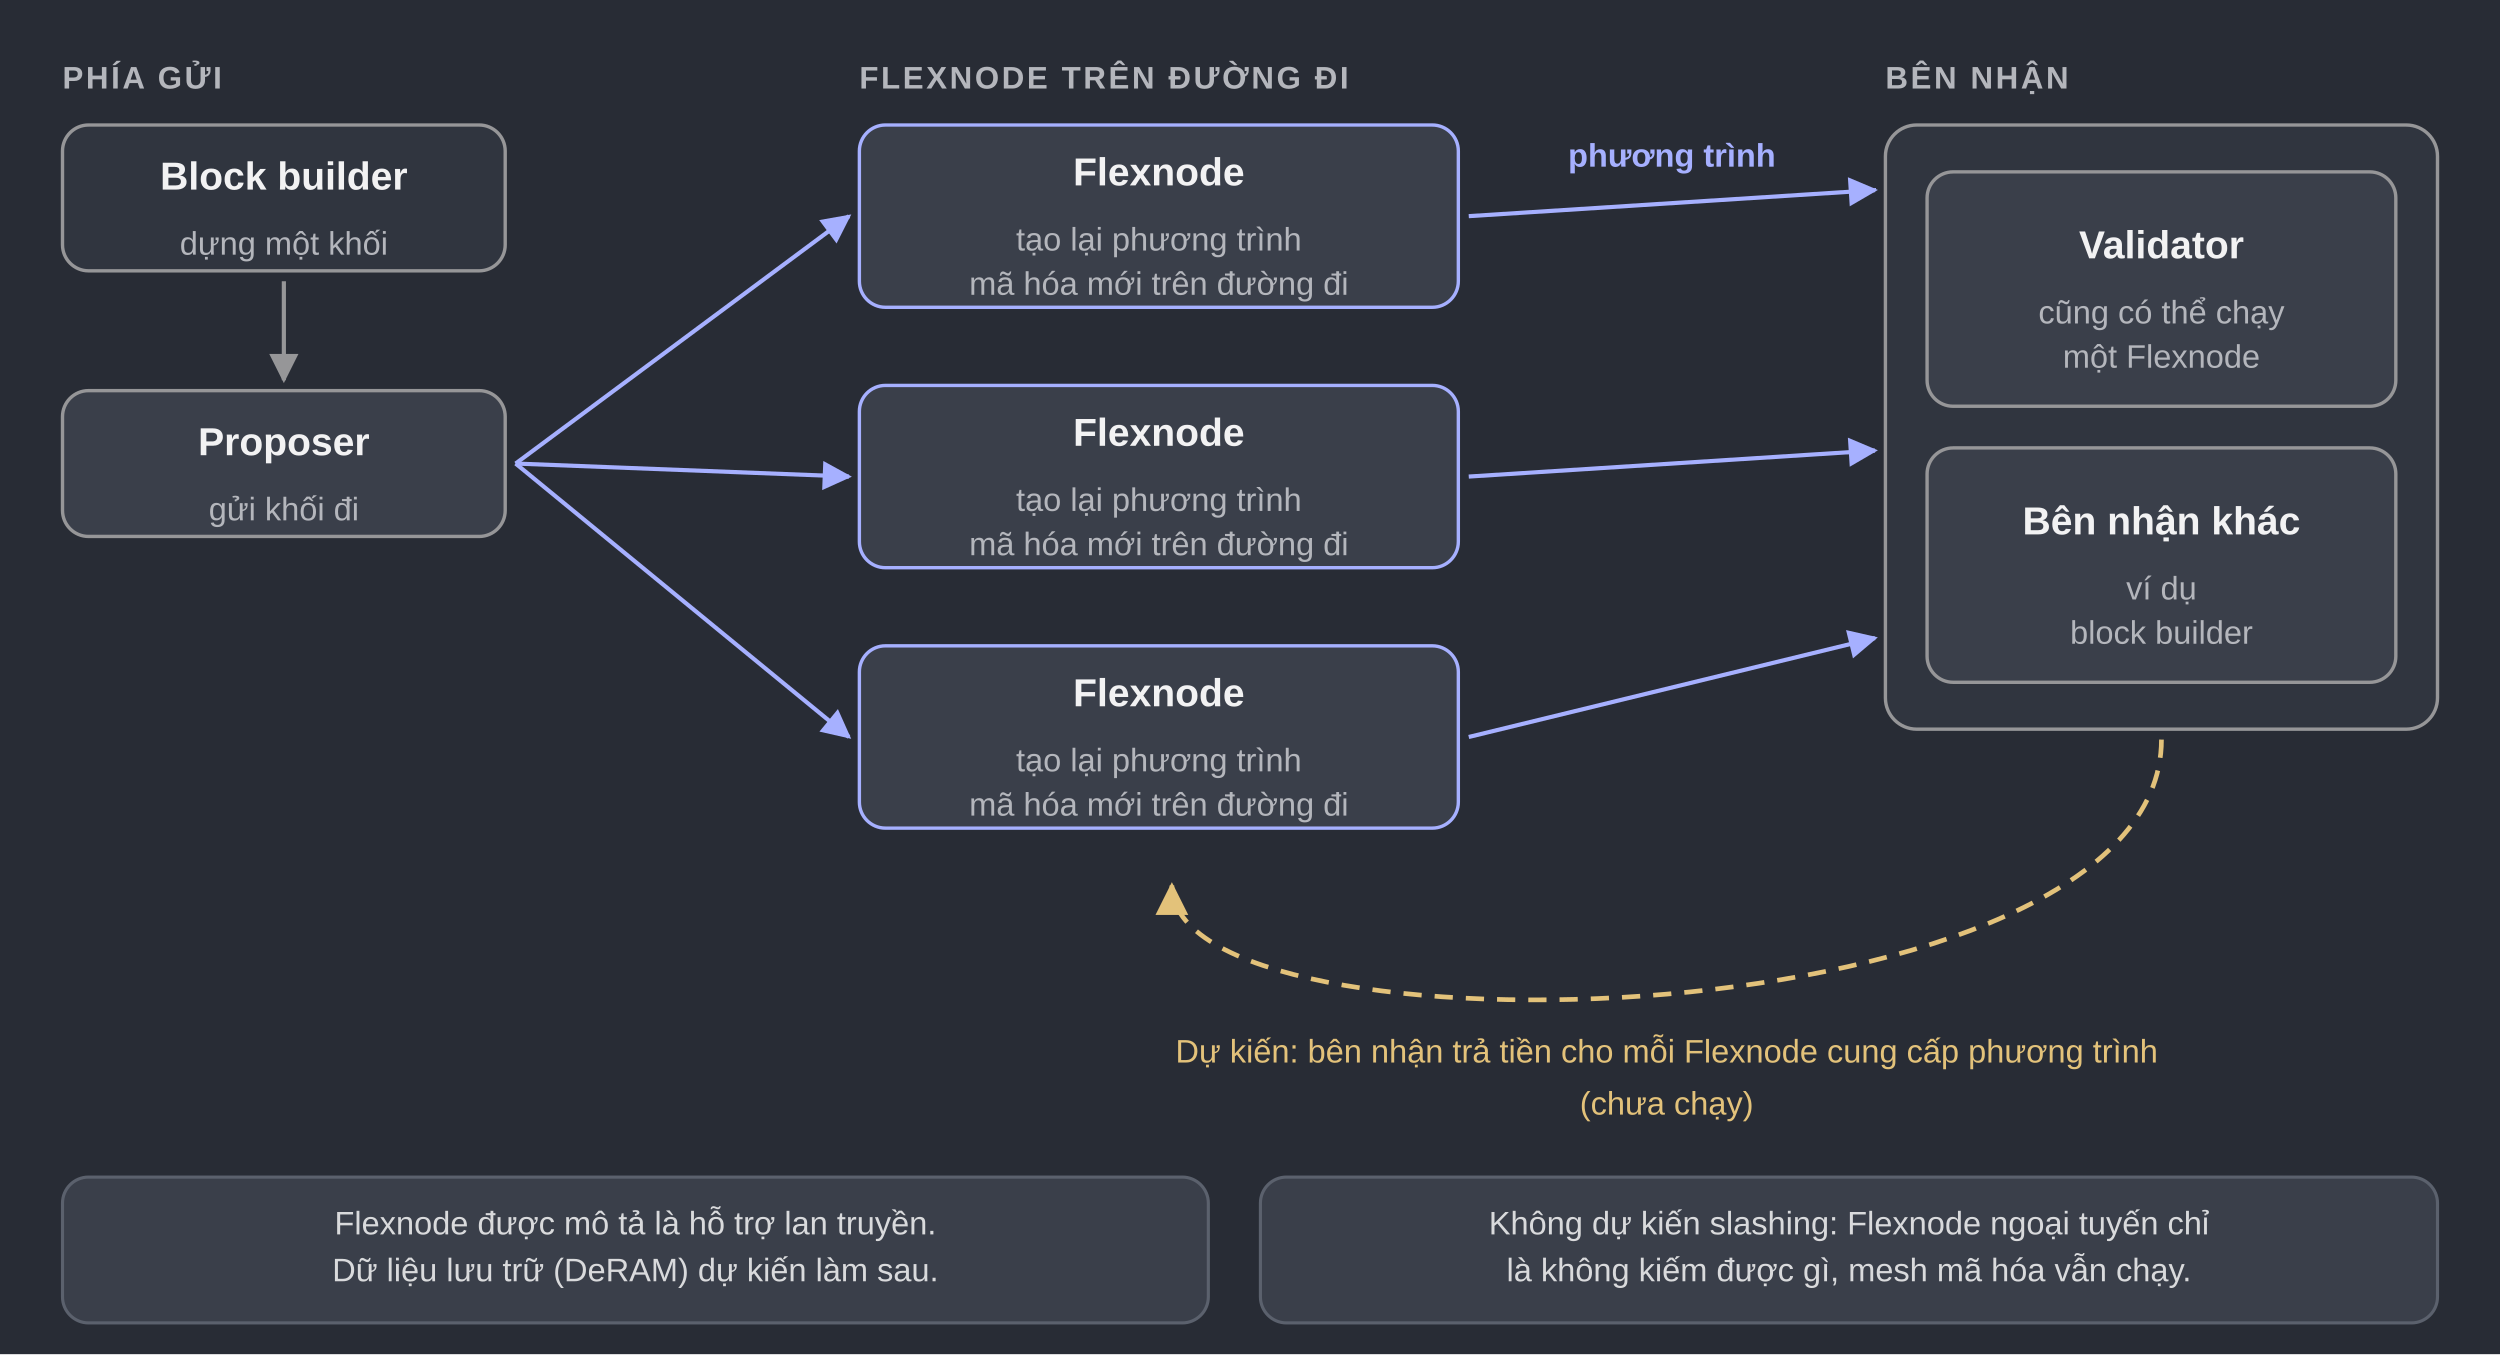
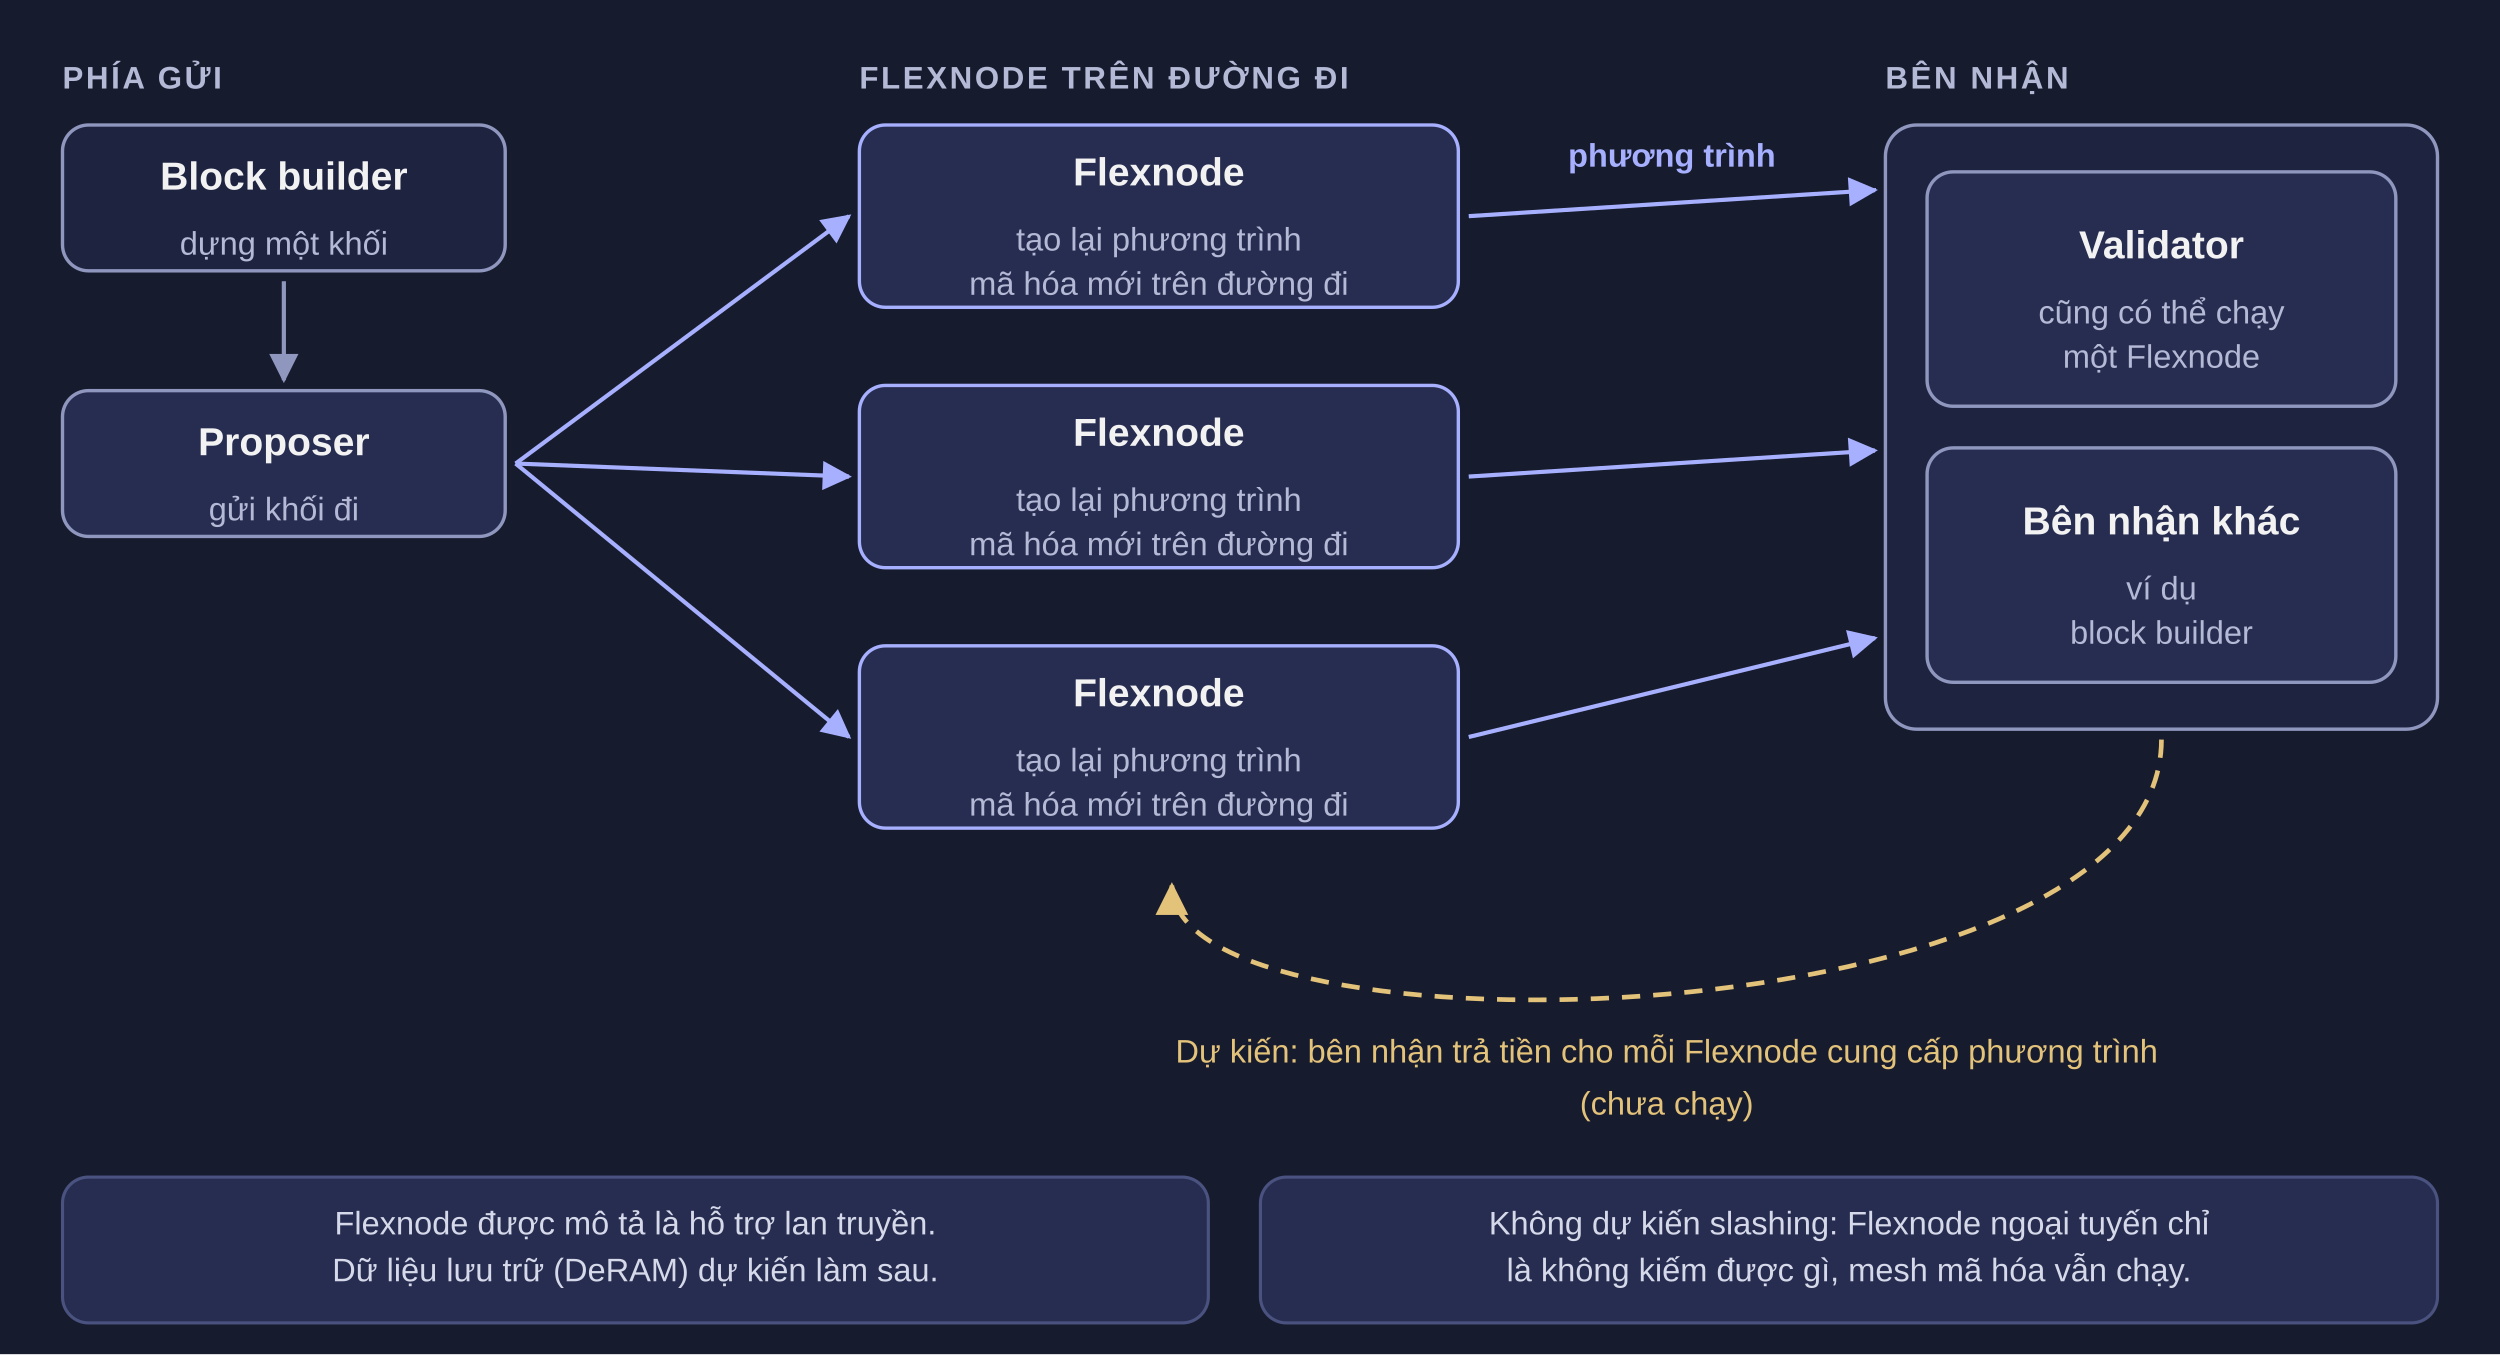
<svg xmlns="http://www.w3.org/2000/svg" viewBox="0 0 960 520" font-family="Helvetica Neue, Arial, sans-serif">
  <defs>
    <marker id="a" viewBox="0 0 10 10" refX="9" refY="5" markerWidth="7" markerHeight="7" orient="auto-start-reverse">
-       <path d="M0 0L10 5L0 10z" fill="#969698" />
+       <path d="M0 0L10 5L0 10z" fill="#8F97BF" />
    </marker>
    <marker id="aw" viewBox="0 0 10 10" refX="9" refY="5" markerWidth="7" markerHeight="7" orient="auto-start-reverse">
      <path d="M0 0L10 5L0 10z" fill="#E3C27A" />
    </marker>
    <marker id="al" viewBox="0 0 10 10" refX="9" refY="5" markerWidth="7" markerHeight="7" orient="auto-start-reverse">
      <path d="M0 0L10 5L0 10z" fill="#A6B0FF" />
    </marker>
    <marker id="ab" viewBox="0 0 10 10" refX="9" refY="5" markerWidth="7" markerHeight="7" orient="auto-start-reverse">
      <path d="M0 0L10 5L0 10z" fill="#93C3EA" />
    </marker>
  </defs>
-   <rect width="960" height="520" fill="#282C35" />
-   <text x="24" y="34" fill="#B4B6BC" font-size="12" font-weight="600" text-anchor="start" letter-spacing="1">PHÍA GỬI</text>
-   <rect x="24" y="48" width="170" height="56" rx="10" fill="#30353F" stroke="#969698" stroke-width="1.3" />
+   <rect width="960" height="520" fill="#171B2E" />
+   <text x="24" y="34" fill="#B4B9D6" font-size="12" font-weight="600" text-anchor="start" letter-spacing="1">PHÍA GỬI</text>
+   <rect x="24" y="48" width="170" height="56" rx="10" fill="#1E2340" stroke="#8F97BF" stroke-width="1.3" />
  <text x="109.0" y="72.8" fill="#F2F2F3" font-size="15" font-weight="600" text-anchor="middle">Block builder</text>
-   <text x="109.0" y="97.8" fill="#B4B6BC" font-size="12.5" font-weight="400" text-anchor="middle">dựng một khối</text>
-   <rect x="24" y="150" width="170" height="56" rx="10" fill="#3A3F4A" stroke="#969698" stroke-width="1.3" />
+   <text x="109.0" y="97.8" fill="#B4B9D6" font-size="12.5" font-weight="400" text-anchor="middle">dựng một khối</text>
+   <rect x="24" y="150" width="170" height="56" rx="10" fill="#272D50" stroke="#8F97BF" stroke-width="1.3" />
  <text x="109.0" y="174.8" fill="#F2F2F3" font-size="15" font-weight="600" text-anchor="middle">Proposer</text>
-   <text x="109.0" y="199.8" fill="#B4B6BC" font-size="12.5" font-weight="400" text-anchor="middle">gửi khối đi</text>
-   <line x1="109" y1="108" x2="109" y2="146" stroke="#969698" stroke-width="1.6" marker-end="url(#a)" />
-   <text x="330" y="34" fill="#B4B6BC" font-size="12" font-weight="600" text-anchor="start" letter-spacing="1">FLEXNODE TRÊN ĐƯỜNG ĐI</text>
-   <rect x="330" y="48" width="230" height="70" rx="10" fill="#3A3F4A" stroke="#A6B0FF" stroke-width="1.3" />
+   <text x="109.0" y="199.8" fill="#B4B9D6" font-size="12.5" font-weight="400" text-anchor="middle">gửi khối đi</text>
+   <line x1="109" y1="108" x2="109" y2="146" stroke="#8F97BF" stroke-width="1.6" marker-end="url(#a)" />
+   <text x="330" y="34" fill="#B4B9D6" font-size="12" font-weight="600" text-anchor="start" letter-spacing="1">FLEXNODE TRÊN ĐƯỜNG ĐI</text>
+   <rect x="330" y="48" width="230" height="70" rx="10" fill="#272D50" stroke="#A6B0FF" stroke-width="1.3" />
  <text x="445.0" y="71.2" fill="#F2F2F3" font-size="15" font-weight="600" text-anchor="middle">Flexnode</text>
-   <text x="445.0" y="96.2" fill="#B4B6BC" font-size="12.5" font-weight="400" text-anchor="middle">tạo lại phương trình</text>
-   <text x="445.0" y="113.2" fill="#B4B6BC" font-size="12.5" font-weight="400" text-anchor="middle">mã hóa mới trên đường đi</text>
+   <text x="445.0" y="96.2" fill="#B4B9D6" font-size="12.5" font-weight="400" text-anchor="middle">tạo lại phương trình</text>
+   <text x="445.0" y="113.2" fill="#B4B9D6" font-size="12.5" font-weight="400" text-anchor="middle">mã hóa mới trên đường đi</text>
  <line x1="198" y1="178" x2="326" y2="83" stroke="#A6B0FF" stroke-width="1.6" marker-end="url(#al)" />
-   <rect x="330" y="148" width="230" height="70" rx="10" fill="#3A3F4A" stroke="#A6B0FF" stroke-width="1.3" />
+   <rect x="330" y="148" width="230" height="70" rx="10" fill="#272D50" stroke="#A6B0FF" stroke-width="1.3" />
  <text x="445.0" y="171.2" fill="#F2F2F3" font-size="15" font-weight="600" text-anchor="middle">Flexnode</text>
-   <text x="445.0" y="196.2" fill="#B4B6BC" font-size="12.5" font-weight="400" text-anchor="middle">tạo lại phương trình</text>
-   <text x="445.0" y="213.2" fill="#B4B6BC" font-size="12.5" font-weight="400" text-anchor="middle">mã hóa mới trên đường đi</text>
+   <text x="445.0" y="196.2" fill="#B4B9D6" font-size="12.5" font-weight="400" text-anchor="middle">tạo lại phương trình</text>
+   <text x="445.0" y="213.2" fill="#B4B9D6" font-size="12.5" font-weight="400" text-anchor="middle">mã hóa mới trên đường đi</text>
  <line x1="198" y1="178" x2="326" y2="183" stroke="#A6B0FF" stroke-width="1.6" marker-end="url(#al)" />
-   <rect x="330" y="248" width="230" height="70" rx="10" fill="#3A3F4A" stroke="#A6B0FF" stroke-width="1.3" />
+   <rect x="330" y="248" width="230" height="70" rx="10" fill="#272D50" stroke="#A6B0FF" stroke-width="1.3" />
  <text x="445.0" y="271.2" fill="#F2F2F3" font-size="15" font-weight="600" text-anchor="middle">Flexnode</text>
-   <text x="445.0" y="296.2" fill="#B4B6BC" font-size="12.5" font-weight="400" text-anchor="middle">tạo lại phương trình</text>
-   <text x="445.0" y="313.2" fill="#B4B6BC" font-size="12.5" font-weight="400" text-anchor="middle">mã hóa mới trên đường đi</text>
+   <text x="445.0" y="296.2" fill="#B4B9D6" font-size="12.5" font-weight="400" text-anchor="middle">tạo lại phương trình</text>
+   <text x="445.0" y="313.2" fill="#B4B9D6" font-size="12.5" font-weight="400" text-anchor="middle">mã hóa mới trên đường đi</text>
  <line x1="198" y1="178" x2="326" y2="283" stroke="#A6B0FF" stroke-width="1.6" marker-end="url(#al)" />
-   <text x="724" y="34" fill="#B4B6BC" font-size="12" font-weight="600" text-anchor="start" letter-spacing="1">BÊN NHẬN</text>
-   <rect x="724" y="48" width="212" height="232" rx="12" fill="#30353F" stroke="#969698" stroke-width="1.3" />
-   <rect x="740" y="66" width="180" height="90" rx="10" fill="#3A3F4A" stroke="#969698" stroke-width="1.3" />
+   <text x="724" y="34" fill="#B4B9D6" font-size="12" font-weight="600" text-anchor="start" letter-spacing="1">BÊN NHẬN</text>
+   <rect x="724" y="48" width="212" height="232" rx="12" fill="#1E2340" stroke="#8F97BF" stroke-width="1.3" />
+   <rect x="740" y="66" width="180" height="90" rx="10" fill="#272D50" stroke="#8F97BF" stroke-width="1.3" />
  <text x="830.0" y="99.2" fill="#F2F2F3" font-size="15" font-weight="600" text-anchor="middle">Validator</text>
-   <text x="830.0" y="124.2" fill="#B4B6BC" font-size="12.5" font-weight="400" text-anchor="middle">cũng có thể chạy</text>
-   <text x="830.0" y="141.2" fill="#B4B6BC" font-size="12.5" font-weight="400" text-anchor="middle">một Flexnode</text>
-   <rect x="740" y="172" width="180" height="90" rx="10" fill="#3A3F4A" stroke="#969698" stroke-width="1.3" />
+   <text x="830.0" y="124.2" fill="#B4B9D6" font-size="12.5" font-weight="400" text-anchor="middle">cũng có thể chạy</text>
+   <text x="830.0" y="141.2" fill="#B4B9D6" font-size="12.5" font-weight="400" text-anchor="middle">một Flexnode</text>
+   <rect x="740" y="172" width="180" height="90" rx="10" fill="#272D50" stroke="#8F97BF" stroke-width="1.3" />
  <text x="830.0" y="205.2" fill="#F2F2F3" font-size="15" font-weight="600" text-anchor="middle">Bên nhận khác</text>
-   <text x="830.0" y="230.2" fill="#B4B6BC" font-size="12.5" font-weight="400" text-anchor="middle">ví dụ</text>
-   <text x="830.0" y="247.2" fill="#B4B6BC" font-size="12.5" font-weight="400" text-anchor="middle">block builder</text>
+   <text x="830.0" y="230.2" fill="#B4B9D6" font-size="12.5" font-weight="400" text-anchor="middle">ví dụ</text>
+   <text x="830.0" y="247.2" fill="#B4B9D6" font-size="12.5" font-weight="400" text-anchor="middle">block builder</text>
  <line x1="564" y1="83" x2="720" y2="73" stroke="#A6B0FF" stroke-width="1.6" marker-end="url(#al)" />
  <line x1="564" y1="183" x2="720" y2="173" stroke="#A6B0FF" stroke-width="1.6" marker-end="url(#al)" />
  <line x1="564" y1="283" x2="720" y2="245" stroke="#A6B0FF" stroke-width="1.6" marker-end="url(#al)" />
  <text x="642" y="64" fill="#A6B0FF" font-size="12.5" font-weight="600" text-anchor="middle">phương trình</text>
  <path d="M830 284 C 830 400, 450 410, 450 340" stroke="#E3C27A" stroke-width="1.8" fill="none" stroke-dasharray="7 5" marker-end="url(#aw)" />
  <text x="640" y="408" fill="#E3C27A" font-size="12.5" font-weight="400" text-anchor="middle">Dự kiến: bên nhận trả tiền cho mỗi Flexnode cung cấp phương trình</text>
  <text x="640" y="428" fill="#E3C27A" font-size="12.5" font-weight="400" text-anchor="middle">(chưa chạy)</text>
-   <rect x="24" y="452" width="440" height="56" rx="10" fill="#3A3F4A" stroke="#5B616D" stroke-width="1.2" />
-   <text x="244" y="474" fill="#D9DADC" font-size="12.5" font-weight="400" text-anchor="middle">Flexnode được mô tả là hỗ trợ lan truyền.</text>
-   <text x="244" y="492" fill="#D9DADC" font-size="12.5" font-weight="400" text-anchor="middle">Dữ liệu lưu trữ (DeRAM) dự kiến làm sau.</text>
-   <rect x="484" y="452" width="452" height="56" rx="10" fill="#3A3F4A" stroke="#5B616D" stroke-width="1.2" />
-   <text x="710" y="474" fill="#D9DADC" font-size="12.5" font-weight="400" text-anchor="middle">Không dự kiến slashing: Flexnode ngoại tuyến chỉ</text>
-   <text x="710" y="492" fill="#D9DADC" font-size="12.5" font-weight="400" text-anchor="middle">là không kiếm được gì, mesh mã hóa vẫn chạy.</text>
+   <rect x="24" y="452" width="440" height="56" rx="10" fill="#272D50" stroke="#4A5280" stroke-width="1.2" />
+   <text x="244" y="474" fill="#D6D9EA" font-size="12.5" font-weight="400" text-anchor="middle">Flexnode được mô tả là hỗ trợ lan truyền.</text>
+   <text x="244" y="492" fill="#D6D9EA" font-size="12.5" font-weight="400" text-anchor="middle">Dữ liệu lưu trữ (DeRAM) dự kiến làm sau.</text>
+   <rect x="484" y="452" width="452" height="56" rx="10" fill="#272D50" stroke="#4A5280" stroke-width="1.2" />
+   <text x="710" y="474" fill="#D6D9EA" font-size="12.5" font-weight="400" text-anchor="middle">Không dự kiến slashing: Flexnode ngoại tuyến chỉ</text>
+   <text x="710" y="492" fill="#D6D9EA" font-size="12.5" font-weight="400" text-anchor="middle">là không kiếm được gì, mesh mã hóa vẫn chạy.</text>
</svg>
